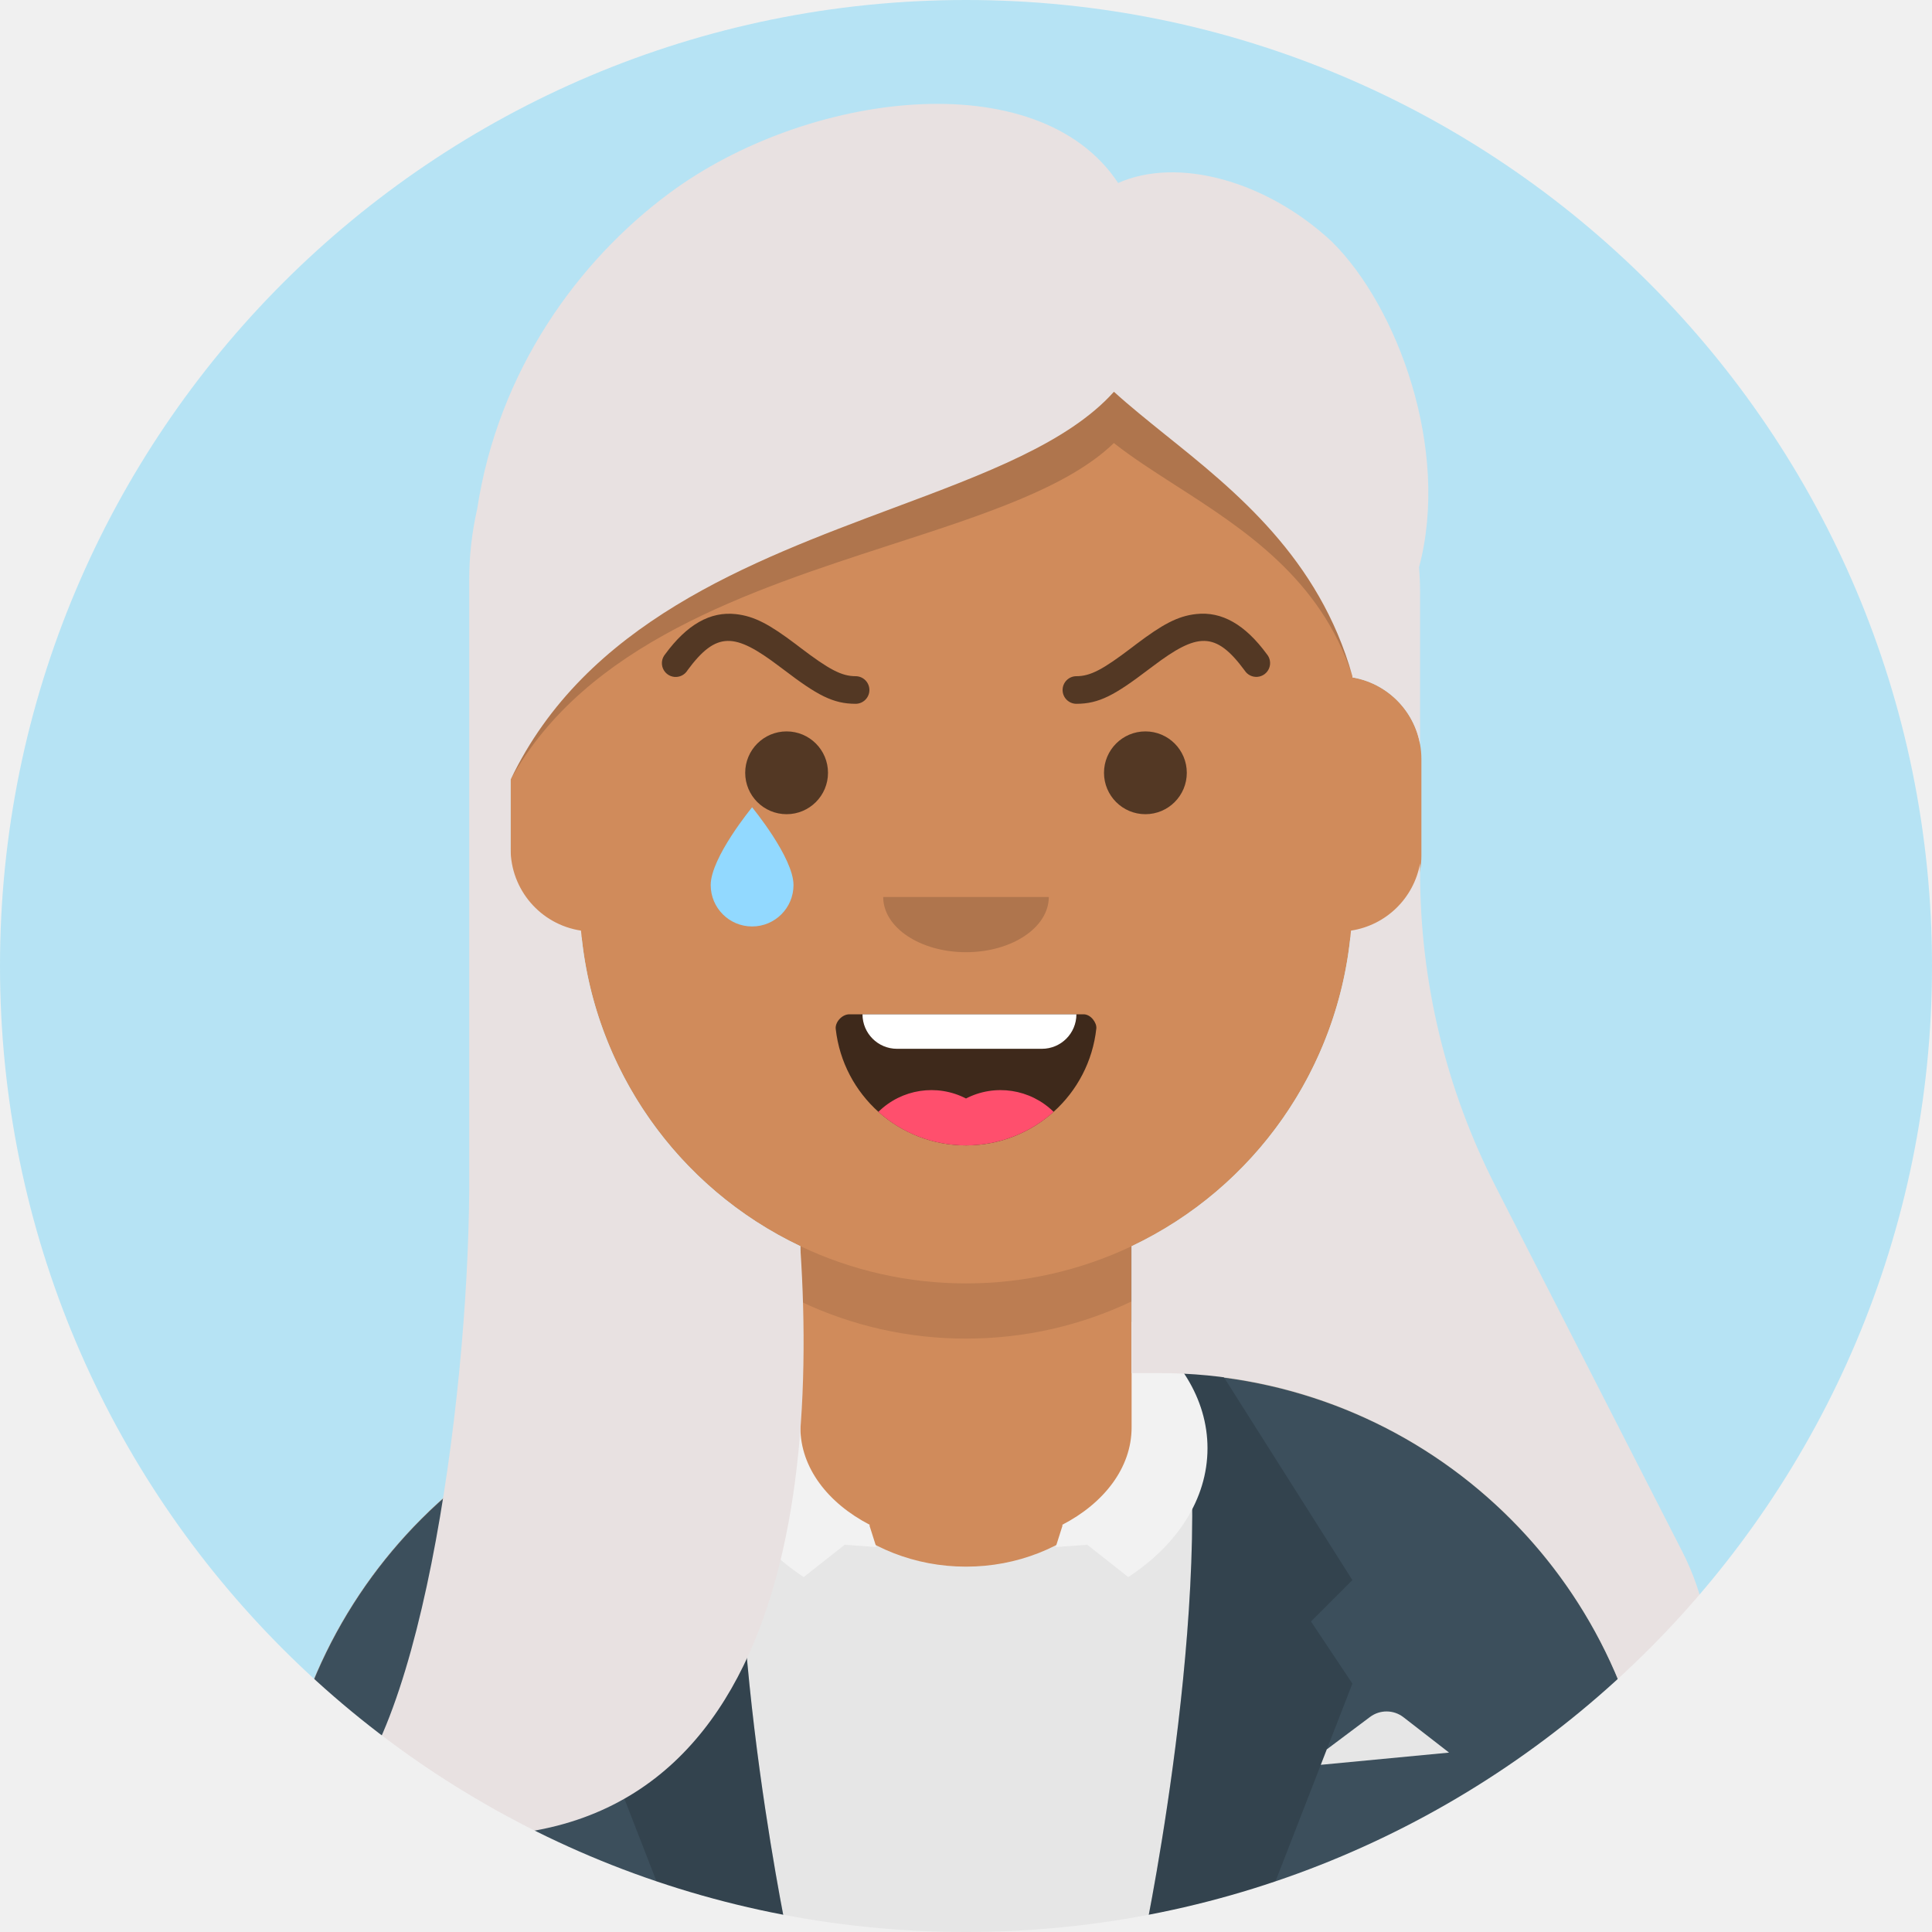
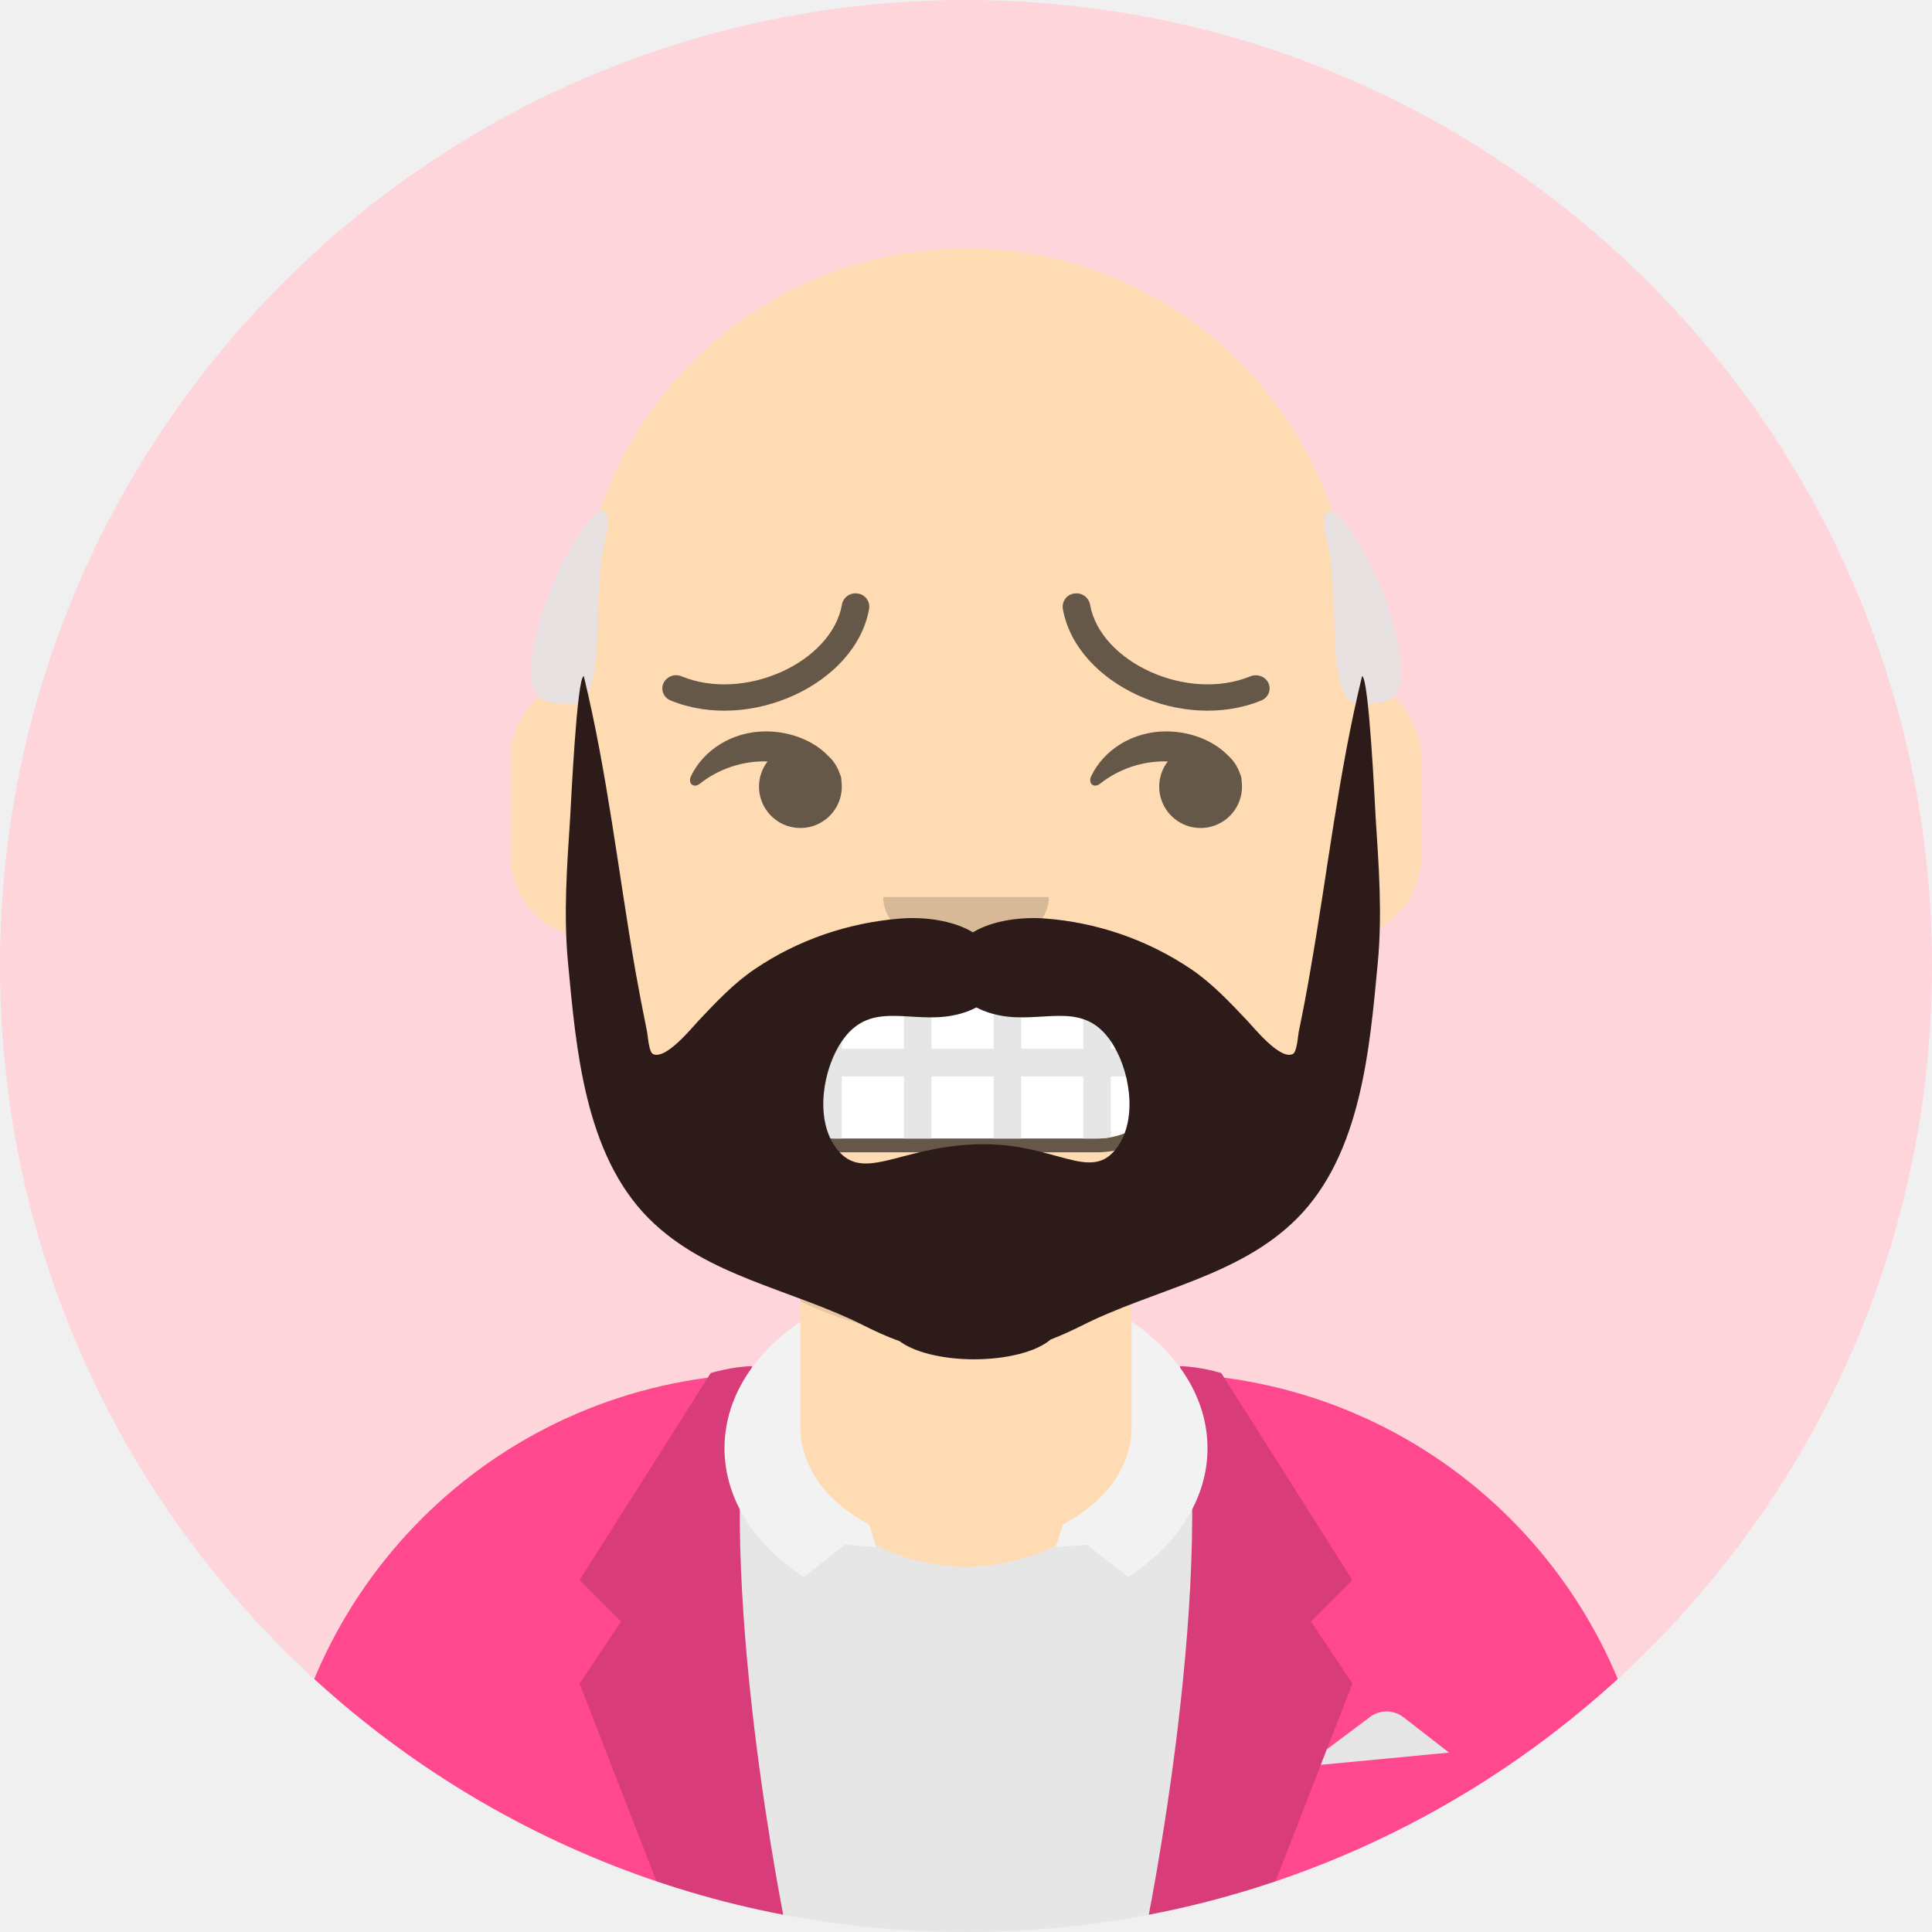
<svg xmlns="http://www.w3.org/2000/svg" viewBox="0 0 280 280" fill="none" shape-rendering="auto">
  <mask id="viewboxMask">
    <rect width="280" height="280" rx="140" ry="140" x="0" y="0" fill="#fff" />
  </mask>
  <g mask="url(#viewboxMask)">
-     <rect fill="#b6e3f4" width="280" height="280" x="0" y="0" />
+     <rect fill="#ffd5dc" width="280" height="280" x="0" y="0" />
    <g transform="translate(8)">
-       <path d="M132 36a56 56 0 0 0-56 56v6.17A12 12 0 0 0 66 110v14a12 12 0 0 0 10.3 11.88 56.04 56.04 0 0 0 31.7 44.73v18.4h-4a72 72 0 0 0-72 72v9h200v-9a72 72 0 0 0-72-72h-4v-18.39a56.04 56.04 0 0 0 31.7-44.73A12 12 0 0 0 198 124v-14a12 12 0 0 0-10-11.83V92a56 56 0 0 0-56-56Z" fill="#d08b5b" />
+       <path d="M132 36a56 56 0 0 0-56 56v6.17A12 12 0 0 0 66 110v14a12 12 0 0 0 10.3 11.88 56.04 56.04 0 0 0 31.7 44.73v18.4h-4a72 72 0 0 0-72 72v9h200v-9a72 72 0 0 0-72-72h-4v-18.39a56.04 56.04 0 0 0 31.7-44.73A12 12 0 0 0 198 124v-14a12 12 0 0 0-10-11.83V92a56 56 0 0 0-56-56Z" fill="#ffdbb4" />
      <path d="M108 180.61v8a55.79 55.79 0 0 0 24 5.39c8.59 0 16.73-1.93 24-5.39v-8a55.79 55.79 0 0 1-24 5.39 55.79 55.79 0 0 1-24-5.39Z" fill="#000" fill-opacity=".1" />
      <g transform="translate(0 170)">
        <path d="M132 57.05c14.91 0 27-11.2 27-25 0-1.01-.06-2.01-.2-3h1.2a72 72 0 0 1 72 72V110H32v-8.95a72 72 0 0 1 72-72h1.2c-.14.99-.2 1.99-.2 3 0 13.8 12.09 25 27 25Z" fill="#E6E6E6" />
-         <path d="M100.78 29.12 101 28c-2.96.05-6 1-6 1l-.42.66A72.01 72.01 0 0 0 32 101.06V110h74s-10.7-51.56-5.24-80.8l.02-.08ZM158 110s11-53 5-82c2.96.05 6 1 6 1l.42.66a72.01 72.01 0 0 1 62.58 71.4V110h-74Z" fill="#3c4f5c" />
+         <path d="M100.78 29.12 101 28c-2.96.05-6 1-6 1l-.42.66A72.01 72.01 0 0 0 32 101.06V110h74s-10.7-51.56-5.24-80.8l.02-.08ZM158 110s11-53 5-82c2.96.05 6 1 6 1l.42.66a72.01 72.01 0 0 1 62.58 71.4V110h-74Z" fill="#ff488e" />
        <path d="M101 28c-6 29 5 82 5 82H90L76 74l6-9-6-6 19-30s3.04-.95 6-1ZM163 28c6 29-5 82-5 82h16l14-36-6-9 6-6-19-30s-3.04-.95-6-1Z" fill-rule="evenodd" clip-rule="evenodd" fill="#000" fill-opacity=".15" />
        <path d="M108 21.54c-6.77 4.6-11 11.12-11 18.35 0 7.4 4.43 14.05 11.48 18.67l5.94-4.68 4.58.33-1-3.15.08-.06c-6.1-3.15-10.08-8.3-10.08-14.12V21.54ZM156 36.88c0 5.82-3.98 10.97-10.08 14.12l.08.06-1 3.15 4.58-.33 5.94 4.68C162.57 53.94 167 47.29 167 39.89c0-7.23-4.23-13.75-11-18.35v15.34Z" fill="#F2F2F2" />
        <path d="m183.42 85.77.87-2.24 6.27-4.7a4 4 0 0 1 4.85.05l6.6 5.12-18.59 1.77Z" fill="#E6E6E6" />
      </g>
      <g transform="translate(78 134)">
-         <path fill-rule="evenodd" clip-rule="evenodd" d="M35.12 15.13a19 19 0 0 0 37.77-.09c.08-.77-.77-2.04-1.85-2.04H37.1C36 13 35 14.18 35.12 15.13Z" fill="#000" fill-opacity=".7" />
-         <path d="M70 13H39a5 5 0 0 0 5 5h21a5 5 0 0 0 5-5Z" fill="#fff" />
-         <path d="M66.7 27.14A10.96 10.96 0 0 0 54 25.2a10.95 10.95 0 0 0-12.7 1.94A18.93 18.93 0 0 0 54 32c4.88 0 9.33-1.84 12.7-4.86Z" fill="#FF4F6D" />
+         <rect x="22" y="7" width="64" height="26" rx="13" fill="#000" fill-opacity=".6" />
+         <rect x="24" y="9" width="60" height="22" rx="11" fill="#fff" />
+         <path d="M24.18 18H32V9.41A11 11 0 0 1 35 9h1v9h9V9h4v9h9V9h4v9h9V9h2c.68 0 1.35.06 2 .18V18h8.82l.05.28v3.44l-.05.28H75v8.82c-.65.12-1.32.18-2 .18h-2v-9h-9v9h-4v-9h-9v9h-4v-9h-9v9h-1a11 11 0 0 1-3-.41V22h-7.82a11.06 11.06 0 0 1 0-4Z" fill="#E6E6E6" />
      </g>
      <g transform="translate(104 122)">
        <path fill-rule="evenodd" clip-rule="evenodd" d="M16 8c0 4.42 5.37 8 12 8s12-3.58 12-8" fill="#000" fill-opacity=".16" />
      </g>
      <g transform="translate(76 90)">
-         <path d="M25 27s-6 7.27-6 11.27a6 6 0 1 0 12 0c0-4-6-11.27-6-11.27Z" fill="#92D9FF" />
-         <path d="M36 22a6 6 0 1 1-12 0 6 6 0 0 1 12 0ZM88 22a6 6 0 1 1-12 0 6 6 0 0 1 12 0Z" fill="#000" fill-opacity=".6" />
+         <path d="M27 16c-4.84 0-9 2.65-10.84 6.45-.54 1.1.39 1.85 1.28 1.12a15.13 15.13 0 0 1 9.8-3.22 6 6 0 1 0 10.7 2.8 2 2 0 0 0-.12-.74l-.15-.38a6 6 0 0 0-1.64-2.48C33.9 17.32 30.5 16 27 16ZM85 16c-4.84 0-9 2.65-10.84 6.45-.54 1.1.39 1.85 1.28 1.12a15.13 15.13 0 0 1 9.8-3.22 6 6 0 1 0 10.7 2.8 2 2 0 0 0-.12-.74l-.15-.38a6 6 0 0 0-1.64-2.48C91.9 17.32 88.5 16 85 16Z" fill="#000" fill-opacity=".6" />
      </g>
      <g transform="translate(76 82)">
-         <path d="M15.61 15.18c4.24-5.76 6.88-5.48 13.31-.62l.67.5C34.41 18.73 36.7 20 40 20a2 2 0 1 0 0-4c-2.07 0-3.9-1.02-7.99-4.12l-.68-.52C27.57 8.53 25.37 7.3 22.63 7c-3.68-.4-7.05 1.48-10.24 5.83a2 2 0 1 0 3.22 2.36ZM96.39 15.18c-4.24-5.76-6.88-5.48-13.31-.62l-.67.5C77.58 18.73 75.29 20 72 20a2 2 0 1 1 0-4c2.07 0 3.9-1.02 7.99-4.12l.68-.52c3.76-2.83 5.96-4.07 8.7-4.37 3.68-.4 7.05 1.48 10.24 5.83a2 2 0 1 1-3.22 2.36Z" fill="#000" fill-opacity=".6" />
+         <path d="M38.03 5.6c-1.48 8.38-14.1 14.17-23.24 10.42a2.04 2.04 0 0 0-2.64 1c-.43.97.04 2.1 1.05 2.5 11.45 4.7 26.84-2.37 28.76-13.3a1.92 1.92 0 0 0-1.64-2.2 2 2 0 0 0-2.3 1.57ZM73.97 5.6c1.48 8.38 14.1 14.17 23.24 10.42 1.02-.41 2.2.03 2.63 1 .43.97-.04 2.1-1.05 2.5-11.44 4.7-26.84-2.37-28.76-13.3a1.92 1.92 0 0 1 1.64-2.2 2 2 0 0 1 2.3 1.57Z" fill="#000" fill-opacity=".6" />
      </g>
      <g transform="translate(-1)">
-         <path d="M67 113c10.86-22.7 34.67-31.6 55.44-39.36 13.32-4.97 25.39-9.48 32-16.86 2.22 2.02 4.75 4.05 7.41 6.2C172.06 71.16 184.21 80.91 189 98v.17a12 12 0 0 1 9.81 9.72V86.04c0-1.3-.05-2.57-.15-3.84 4.54-17-3.1-37.78-12.66-47.2-9.48-8.82-22.3-12.32-30.95-8.48C143.45 8.98 109.9 13.24 90 28c-13.22 9.8-24.79 25.72-27.84 45.75A46.18 46.18 0 0 0 61 84.05v88.5c-.2 31.5-7.4 82.49-21 90.45 62.36 16.8 71.93-38.15 69-82v-.39a56.03 56.03 0 0 1-31.8-45.74A12 12 0 0 1 67 123v-10ZM157 180.61a56.03 56.03 0 0 0 31.8-45.74 12 12 0 0 0 10.01-9.76v1.36A100 100 0 0 0 209.78 172l26.95 52.71a37.79 37.79 0 0 1-3.94 40.76A72 72 0 0 0 161 199h-4v-18.39Z" fill="#e8e1e1" />
-         <path d="M67 113c10.86-22.7 34.67-31.6 55.44-39.36 13.32-4.97 25.39-9.48 32-16.86 2.22 2.02 4.75 4.05 7.41 6.2 10.19 8.17 22.3 17.89 27.11 34.9-4.57-14.04-15.75-21.22-25.6-27.55-3.21-2.06-6.28-4.03-8.93-6.12-6.6 6.4-18.67 10.32-32 14.64C101.68 85.58 77.87 93.3 67 113Z" fill="#000" fill-opacity=".16" />
+         <path d="M70 97c0 4 .92 5.07 6 5 3.25-.05 3.44-6 3.65-12.59.14-4.37.29-9.03 1.35-12.41.62-4.43-1.82-3.17-3-1-3.96 4.78-8 15.34-8 21ZM196 97c0 4-.92 5.07-6 5-3.25-.05-3.44-6-3.65-12.59-.14-4.37-.29-9.03-1.35-12.41-.62-4.43 1.82-3.17 3-1 3.96 4.78 8 15.34 8 21Z" fill="#e8e1e1" />
      </g>
-       <g transform="translate(49 72)" />
+       <g transform="translate(49 72)">
+         <path fill-rule="evenodd" clip-rule="evenodd" d="M84.5 93.84c-11.5.38-16.64 5.88-20.5.29-2.91-4.2-1.7-11.26 1.01-15.23 3.86-5.65 9.1-2.92 14.95-3.56 1.6-.18 3.2-.62 4.54-1.34 1.36.72 2.95 1.16 4.55 1.34 5.85.64 11.09-2.09 14.94 3.56 2.72 3.97 3.93 11.03 1.03 15.23-3.87 5.6-9-.67-20.52-.29ZM140.4 26c-3.43 14.07-5 28.43-7.5 42.67-.5 2.97-1.07 5.93-1.68 8.88-.12.62-.25 2.92-.86 3.21-1.85.89-5.62-3.81-6.63-4.87-2.53-2.67-5.05-5.36-8.13-7.45a43.7 43.7 0 0 0-21.13-7.32c-3.18-.25-7.47.18-10.47 2-3-1.82-7.3-2.25-10.47-2-7.6.6-14.9 3.1-21.13 7.32-3.09 2.09-5.6 4.78-8.13 7.45-1 1.06-4.78 5.76-6.63 4.87-.61-.29-.74-2.6-.86-3.21-.6-2.95-1.17-5.91-1.7-8.88-2.47-14.24-4.05-28.6-7.47-42.67-1 0-1.87 18.75-1.98 20.5-.46 7.09-.98 14.03-.3 21.13 1.16 12.24 2.37 27.6 11.7 36.96 8.44 8.45 20.68 10.22 31.24 15.55 1.36.69 3.16 1.54 5.1 2.23 2.06 1.56 6.12 2.63 10.8 2.63 4.91 0 9.15-1.17 11.08-2.86 1.7-.65 3.27-1.39 4.48-2 10.56-5.33 22.8-7.1 31.24-15.55 9.33-9.36 10.54-24.72 11.7-36.96.68-7.1.16-14.04-.3-21.14-.1-1.74-.98-20.5-1.98-20.5Z" fill="#2c1b18" />
+       </g>
      <g transform="translate(62 42)" />
    </g>
  </g>
</svg>
